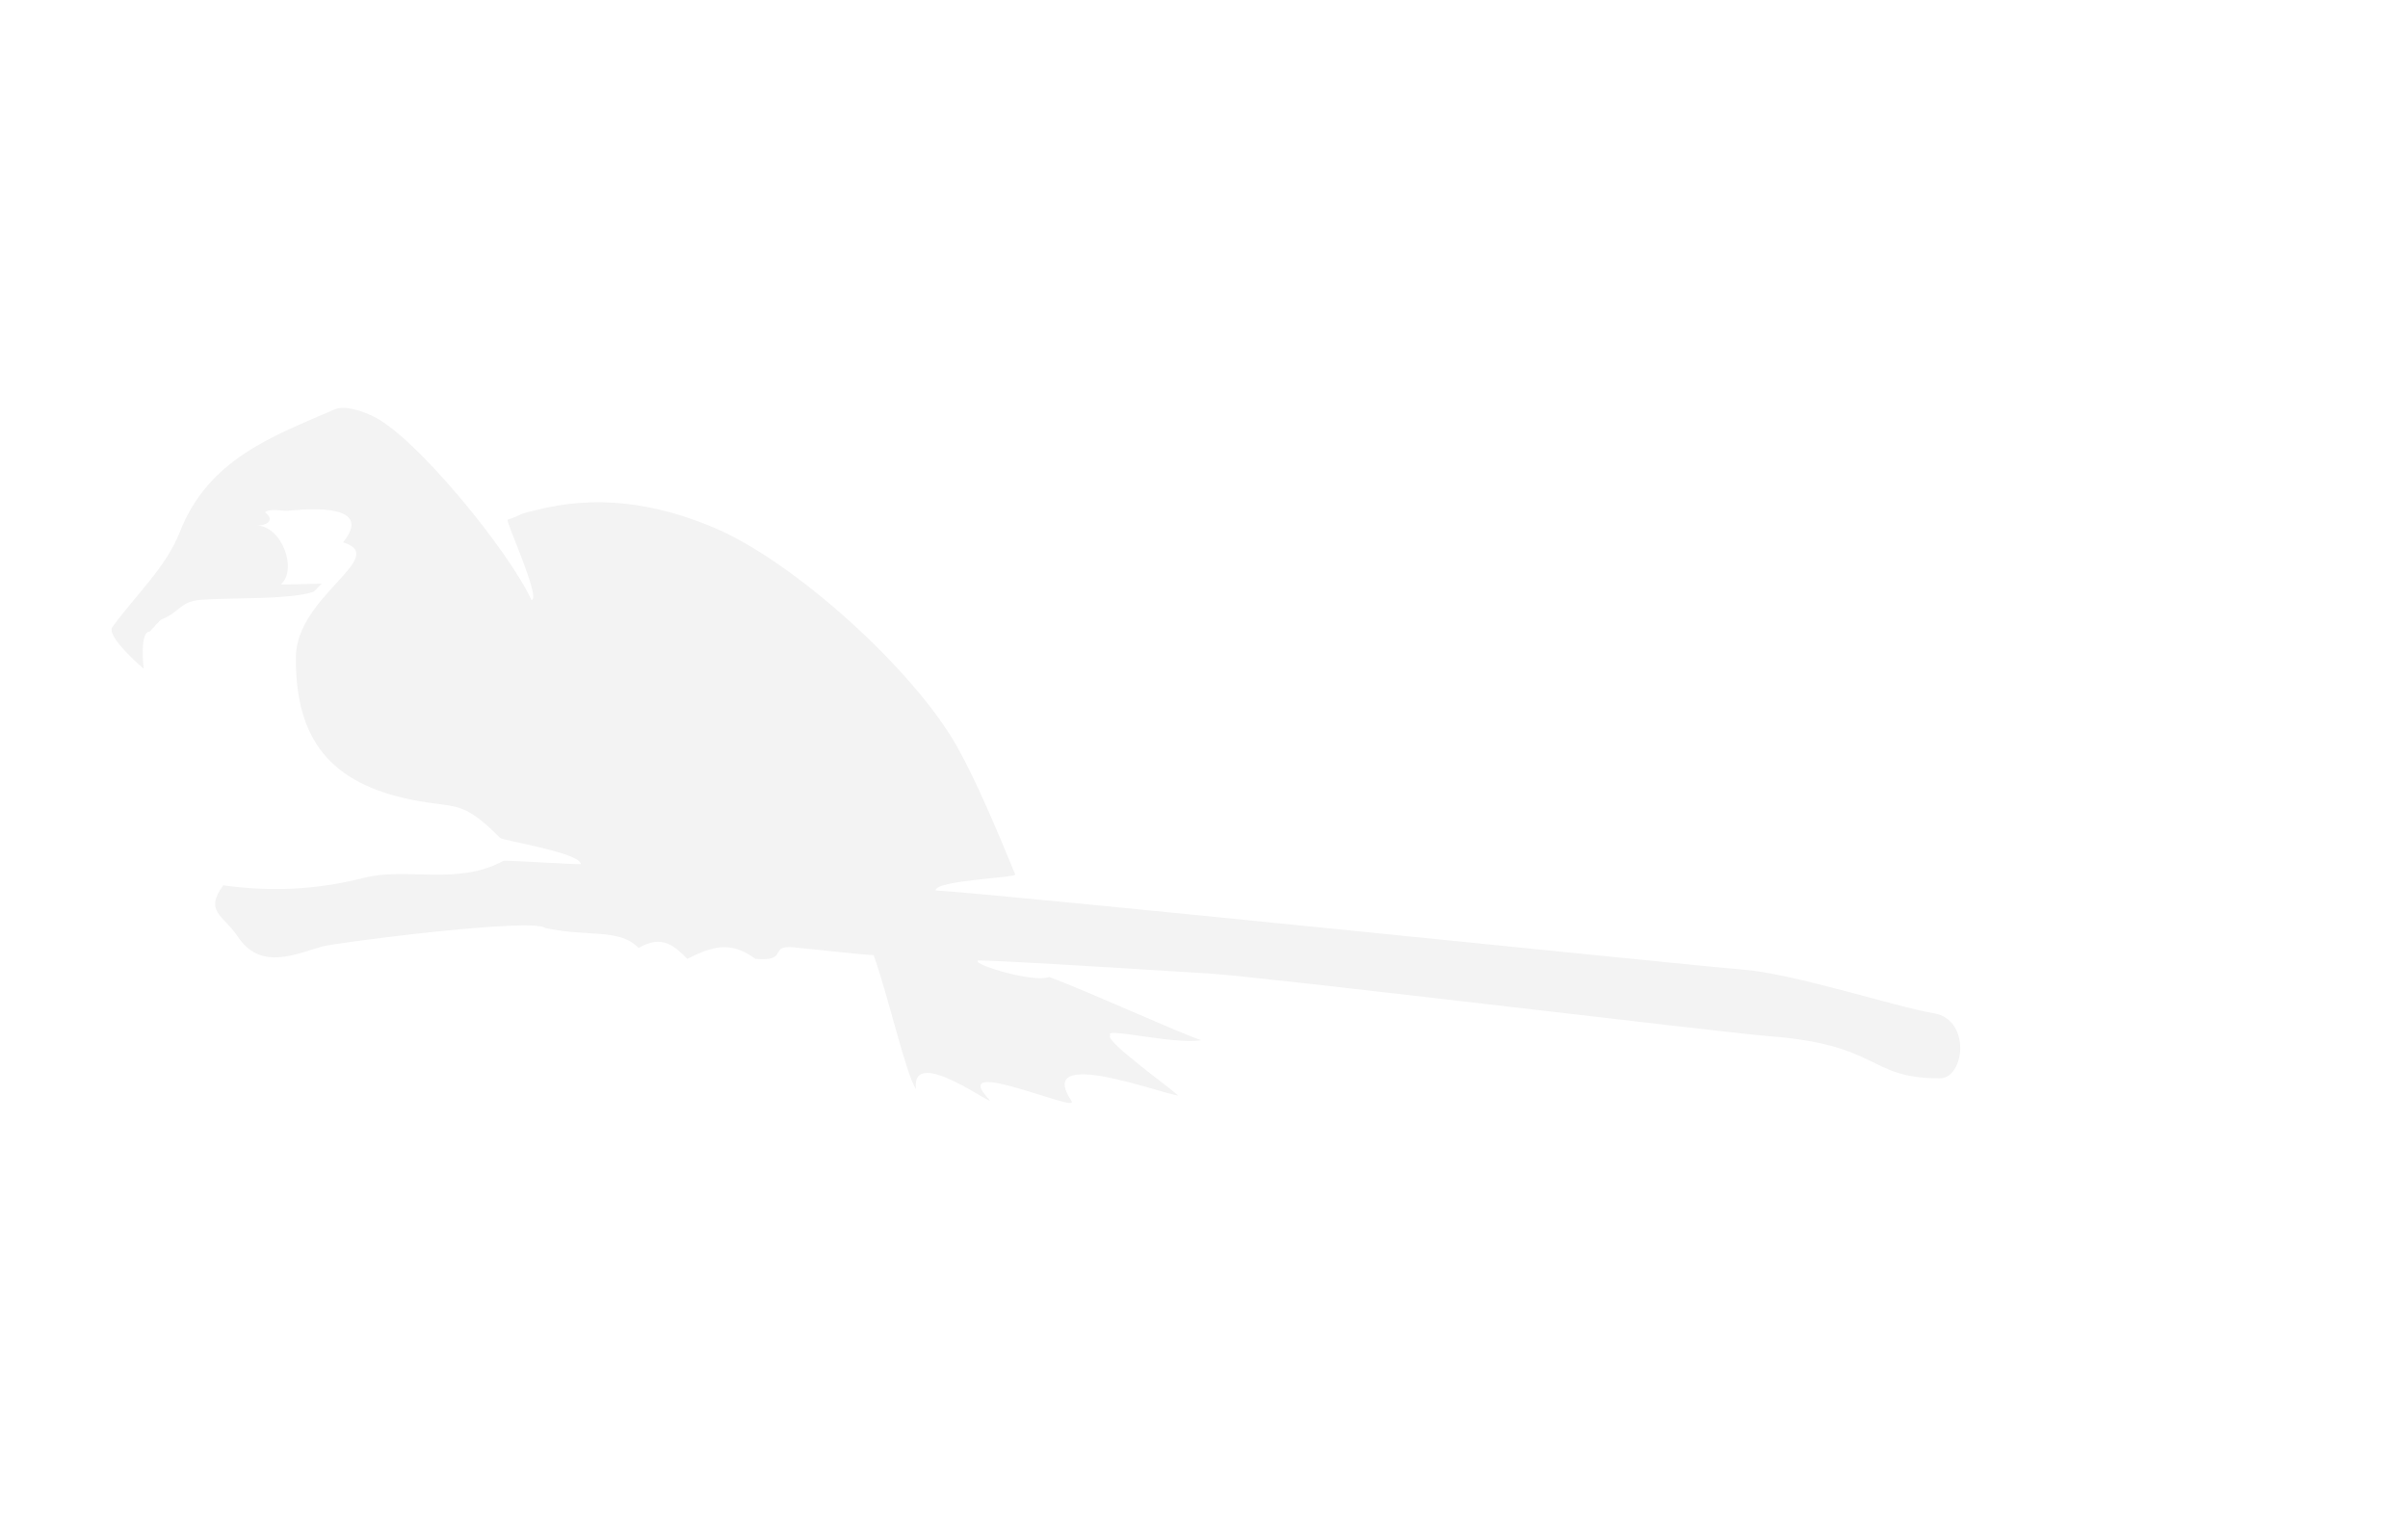
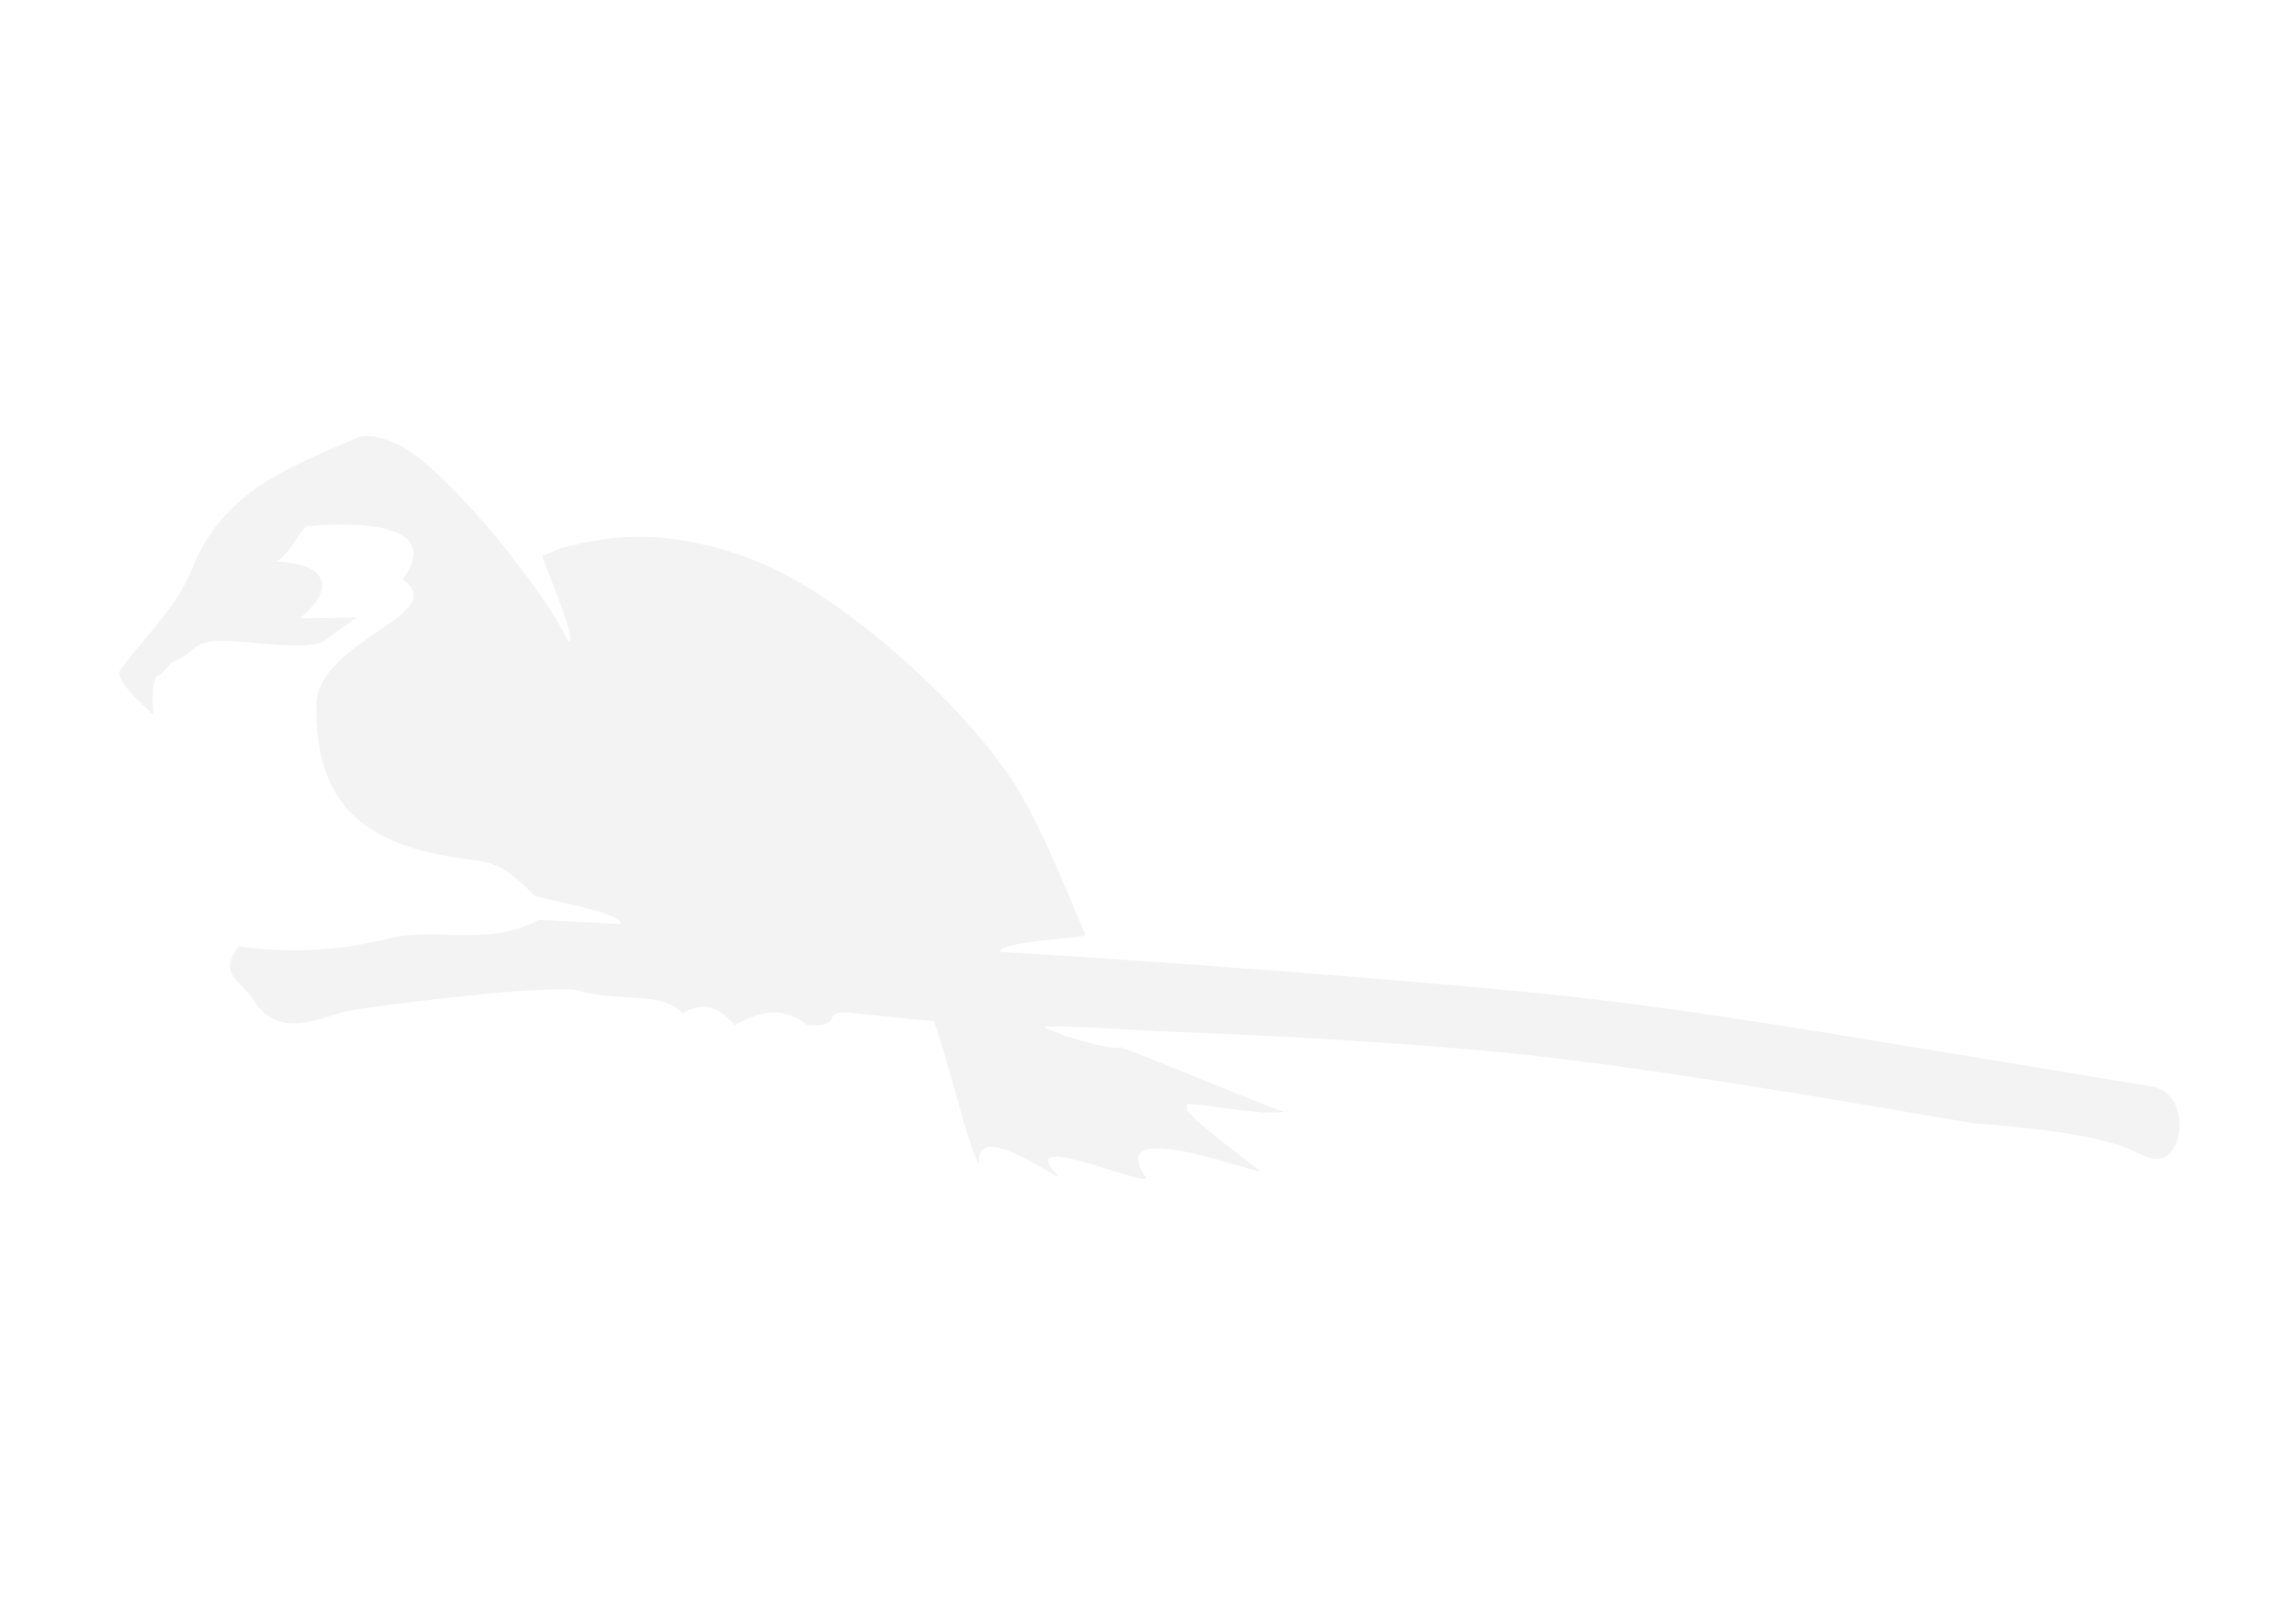
- <svg xmlns="http://www.w3.org/2000/svg" version="1.1" id="Layer_1" x="0px" y="0px" viewBox="0 0 796 500" style="enable-background:new 0 0 796 500;" xml:space="preserve">
+ <svg xmlns="http://www.w3.org/2000/svg" version="1.1" id="Layer_1" x="0px" y="0px" viewBox="0 0 710 500" style="enable-background:new 0 0 710 500;" xml:space="preserve">
  <style type="text/css">
	.st0{fill:#F3F3F3;}
</style>
-   <path class="st0" d="M639.3,335c-12.3-2-46.7-13.3-63.7-14.5c-13.8-1-246.6-25.1-266.3-26.1c-0.3-3.4,26.8-4.2,26.3-5.3  c-6.6-16-13.1-31.4-19.3-42.4c-14.3-25.3-53.8-61.2-80.6-72.4c-19.2-8-38.6-10.9-59.1-5.5c-5.6,1.2-3.8,1.4-8.8,3  c-0.8,0.3,11.2,26.3,7.9,26.6c-7.2-15.8-37.9-53.7-52.2-60.7c-3.9-1.9-9.6-3.8-13-2.3C90,144.3,68.8,151.8,59.4,176  c-4.5,11.5-14.6,20.8-22.1,31.1c-2.9,2.9,10.2,14,10.2,14s-1.5-12.3,2-12.3c2-2,3.1-3.7,4.1-4.1c6.1-2.5,5.8-5.8,12.8-6.4  c8.1-0.7,29.5,0,37.1-2.6c0.6-0.2,2.3-2.4,2.9-2.7c0.6-0.2-13.9,0.5-13.5,0.1c5.4-4.6,0.5-19.1-8.1-19.4c3.3,0.2,6.3-1.8,2.8-4.3  c1.4-1.4,5.7-0.5,7.2-0.5c1.8-0.1,30.2-3.9,18.6,10.4C129,184,98,197,97.8,217.2c-0.2,27.5,11.6,41.8,38.3,47.2  c14.6,3,16.3-0.4,29.2,12.6c0.8,0.9,26.6,4.9,26.7,8.7c-1.1,0.2-25.1-1.4-25.6-1.1c-15.2,8.3-31.8,2-46,5.6  c-16.1,4.1-31.1,4.6-46.6,2.5c-6.4,8.7,0.1,9.9,4.7,16.8c7.6,11.6,19.1,5.9,28.1,3.4c4.8-1.3,69.6-9.6,73.6-6.1  c14.3,3.1,24.5,0,30.9,6.6c7.9-4.6,12-0.5,16.1,3.6c8.2-4.1,14.3-6.1,22.5,0c11.4,1,4-4.7,12.8-3.8c13.5,1.4,22.9,2.4,24.9,2.5  c0,0,0.6,0,1.4,0.1c5,14,10.5,38.9,14,44.3c-1.9-15.5,28.4,7.9,23.9,3.1c-13.5-14.6,30.5,5.2,27.5,0.8c-12.3-18.4,29.7-2.4,35.3-1.8  c-2.6-2.5-25.2-18.7-22.4-19.9c-2.9-2.9,20.8,3.1,30,1.6c-6.9-2.2-38.9-16.8-50.3-20.9c-5,2-25-4-23.6-5.4  c0.6-0.6,75.4,4.2,77.1,4.3c13.9,0.7,169.8,19.5,183.7,20.6c38.2,2.8,33,14,57.2,14C649.5,356.5,651.6,337.1,639.3,335z" />
+   <path class="st0" d="M665.3,336c-12.3-2-46.9-7.8-63.7-10.5c-16.2-2.5-79.8-13.9-125.7-18.3c-72-7-154.6-12.1-166.6-12.8  c-0.3-3.4,26.8-4.2,26.3-5.3c-6.6-16-13.1-31.4-19.3-42.4c-14.3-25.3-53.8-61.2-80.6-72.4c-19.2-8-38.6-10.9-59.1-5.5  c-5.6,1.2-3.8,1.4-8.8,3c-0.8,0.3,11.2,26.3,7.9,26.6c-7.2-15.8-37.9-53.7-52.2-60.7c-3.9-1.9-9.6-3.8-13-2.3  C90,144.3,68.8,151.8,59.4,176c-4.5,11.5-14.6,20.8-22.1,31.1c-2.9,2.9,10.2,14,10.2,14s-1.5-12.3,2-12.3c2-2,3.1-3.7,4.1-4.1  c6.1-2.5,5.8-5.8,12.8-6.4c8.1-0.7,25.5,3,33.1,0.4c0.5-0.2,10.1-7.4,10.9-7.7c0.6-0.2-17.9,0.5-17.5,0.1c11.9-10.1,7.3-17-8.1-17.4  c3.3,0.2,8.6-10.8,10.1-10.9c1.8-0.1,45.2-4.9,29.6,16.4C140,190,98,198,97.8,218.2c-0.2,27.5,11.6,40.8,38.3,46.2  c14.6,3,16.3-0.4,29.2,12.6c0.8,0.9,26.6,4.9,26.7,8.7c-1.1,0.2-25.1-1.4-25.6-1.1c-15.2,8.3-31.8,2-46,5.6  c-16.1,4.1-31.1,4.6-46.6,2.5c-6.4,8.7,0.1,9.9,4.7,16.8c7.6,11.6,19.1,5.9,28.1,3.4c4.8-1.3,69.6-9.6,73.6-6.1  c14.3,3.1,24.5,0,30.9,6.6c7.9-4.6,12-0.5,16.1,3.6c8.2-4.1,14.3-6.1,22.5,0c11.4,1,4-4.7,12.8-3.8c13.5,1.4,22.9,2.4,24.9,2.5  c0,0,0.6,0,1.4,0.1c5,14,10.5,38.9,14,44.3c-1.9-15.5,28.4,7.9,23.9,3.1c-13.5-14.6,30.5,5.2,27.5,0.8c-12.3-18.4,29.7-2.4,35.3-1.8  c-2.6-2.5-25.2-18.7-22.4-19.9c-2.9-2.9,20.8,3.1,30,1.6c-6.9-2.2-38.9-15.8-50.3-19.9c-5,1-24.3-5.7-23.6-6.4s32.4,1.2,34.1,1.3  c7.5,0.4,53.3,1.6,105.1,6.4c44,4.1,114.5,16.4,147.6,22.1c54.1,4,49,11,57.2,11C675.5,358.5,677.6,338.1,665.3,336z" />
</svg>
